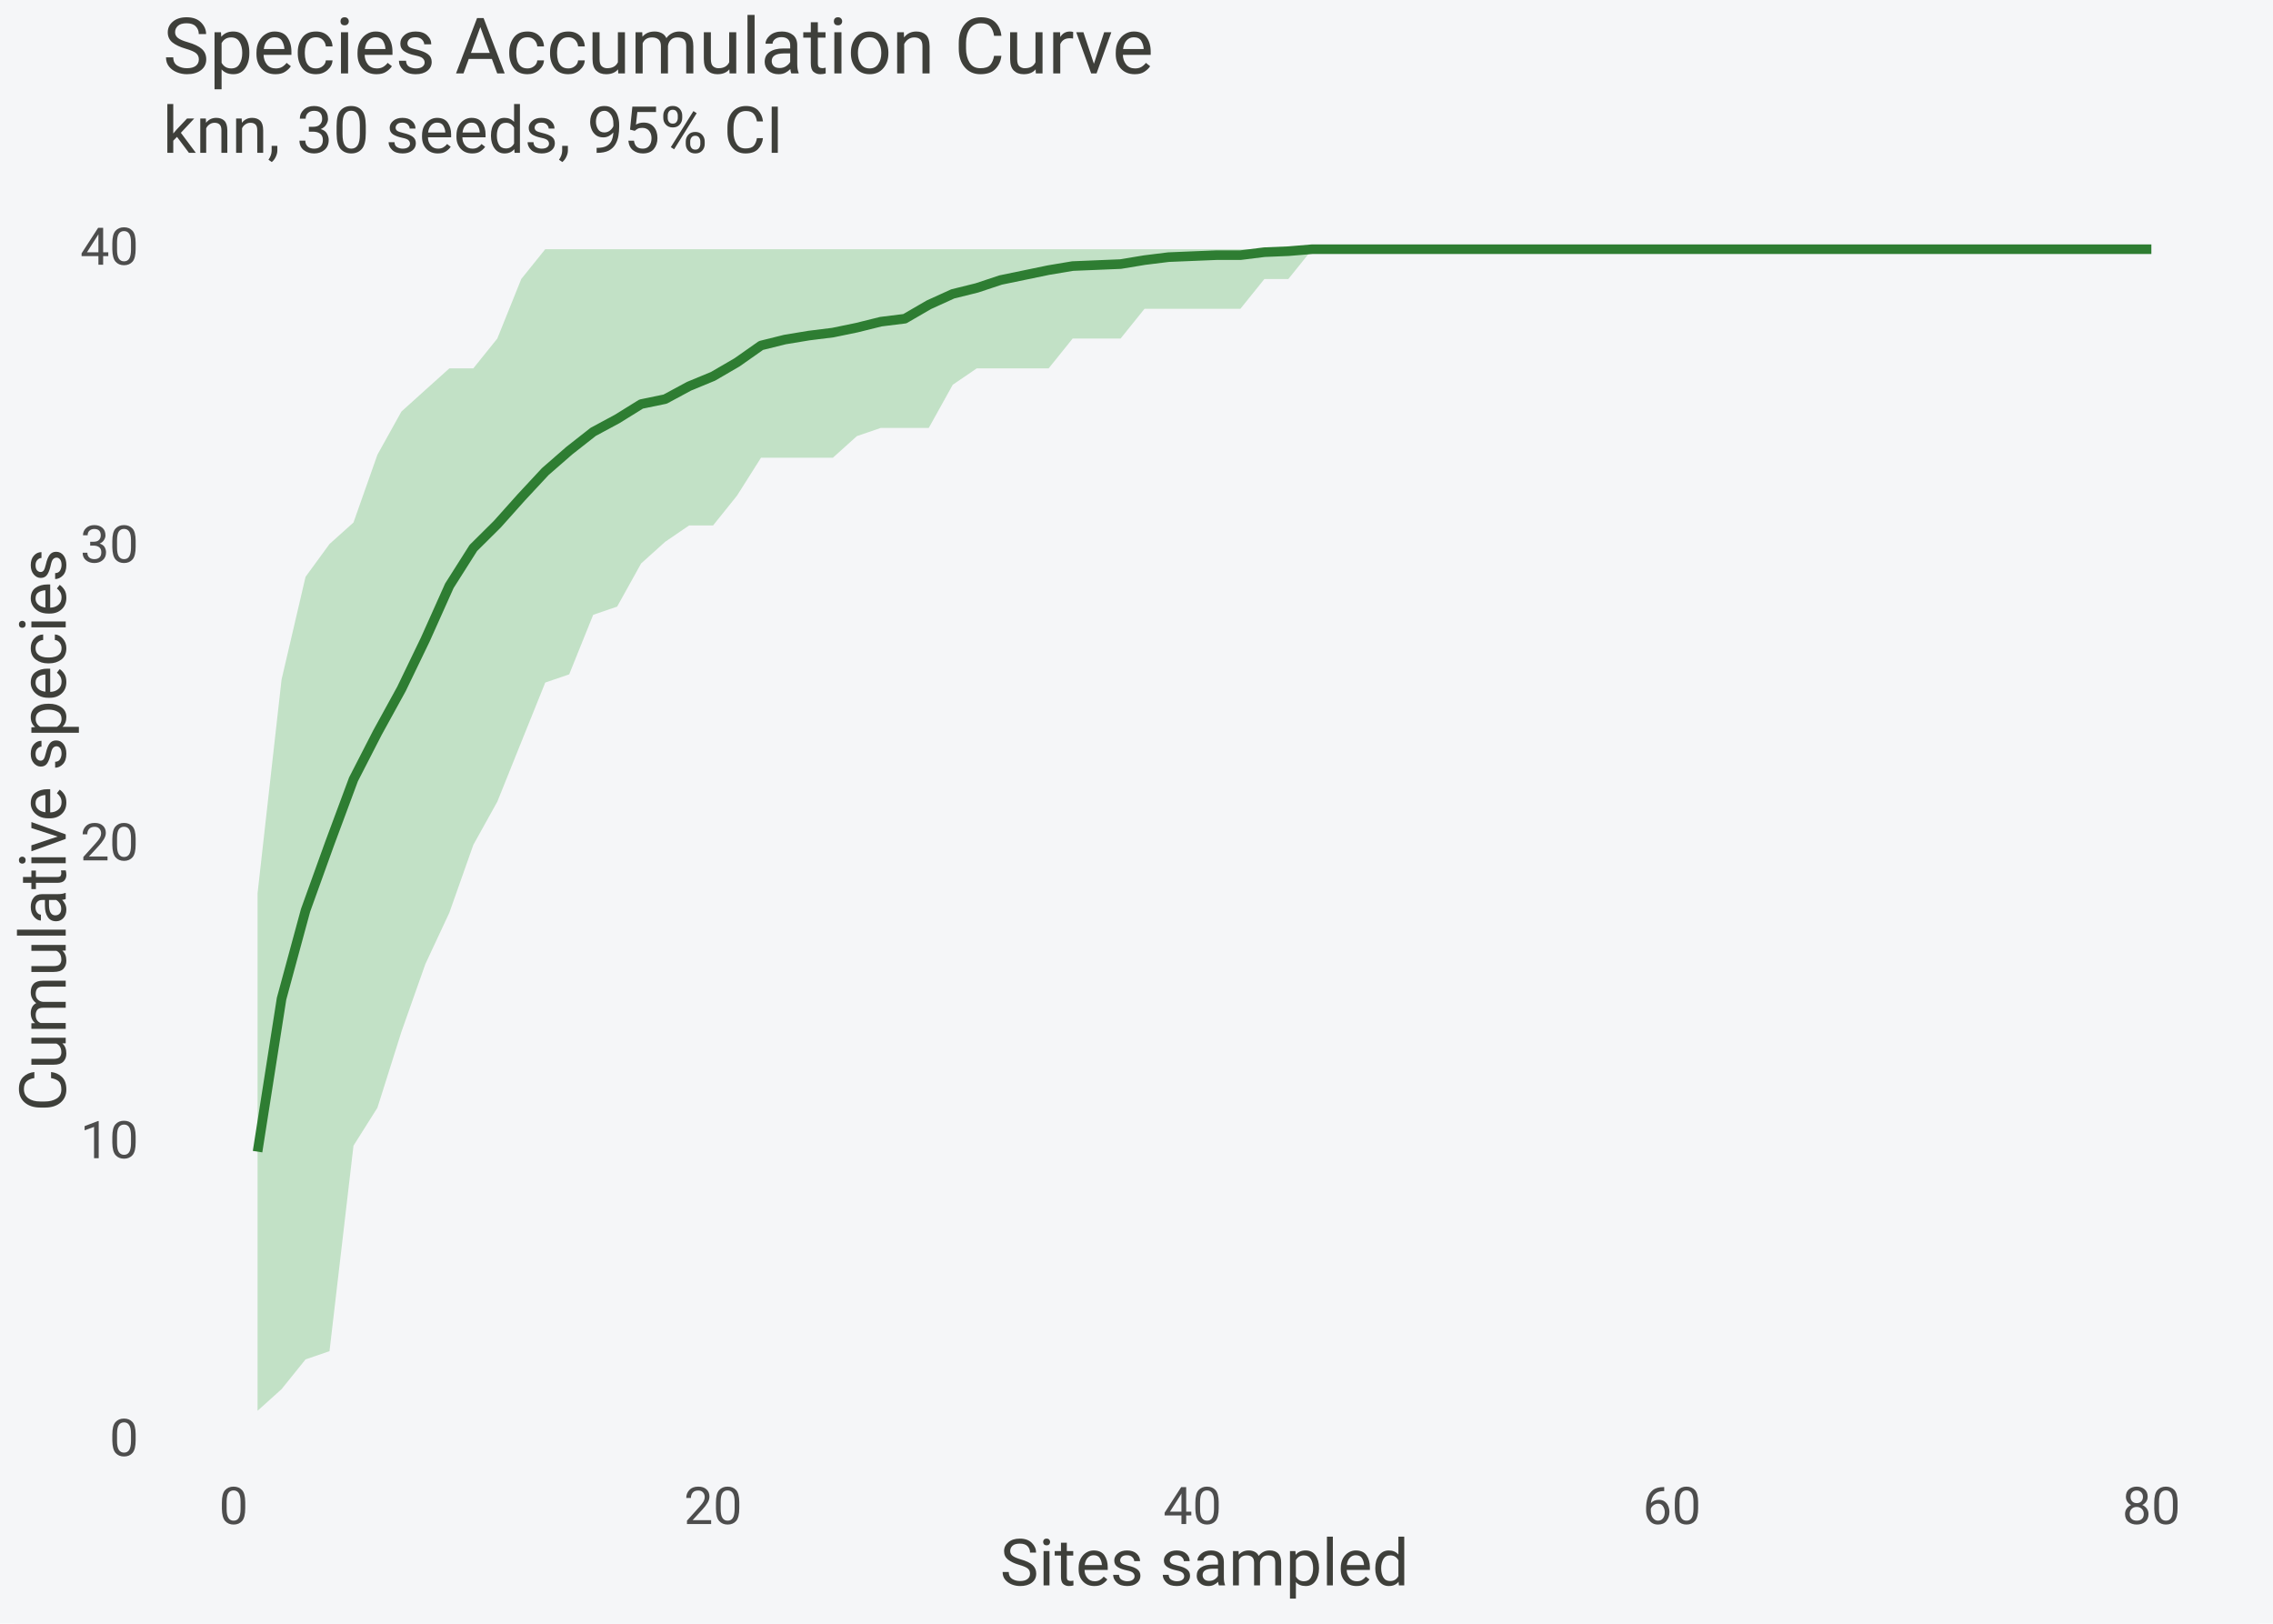
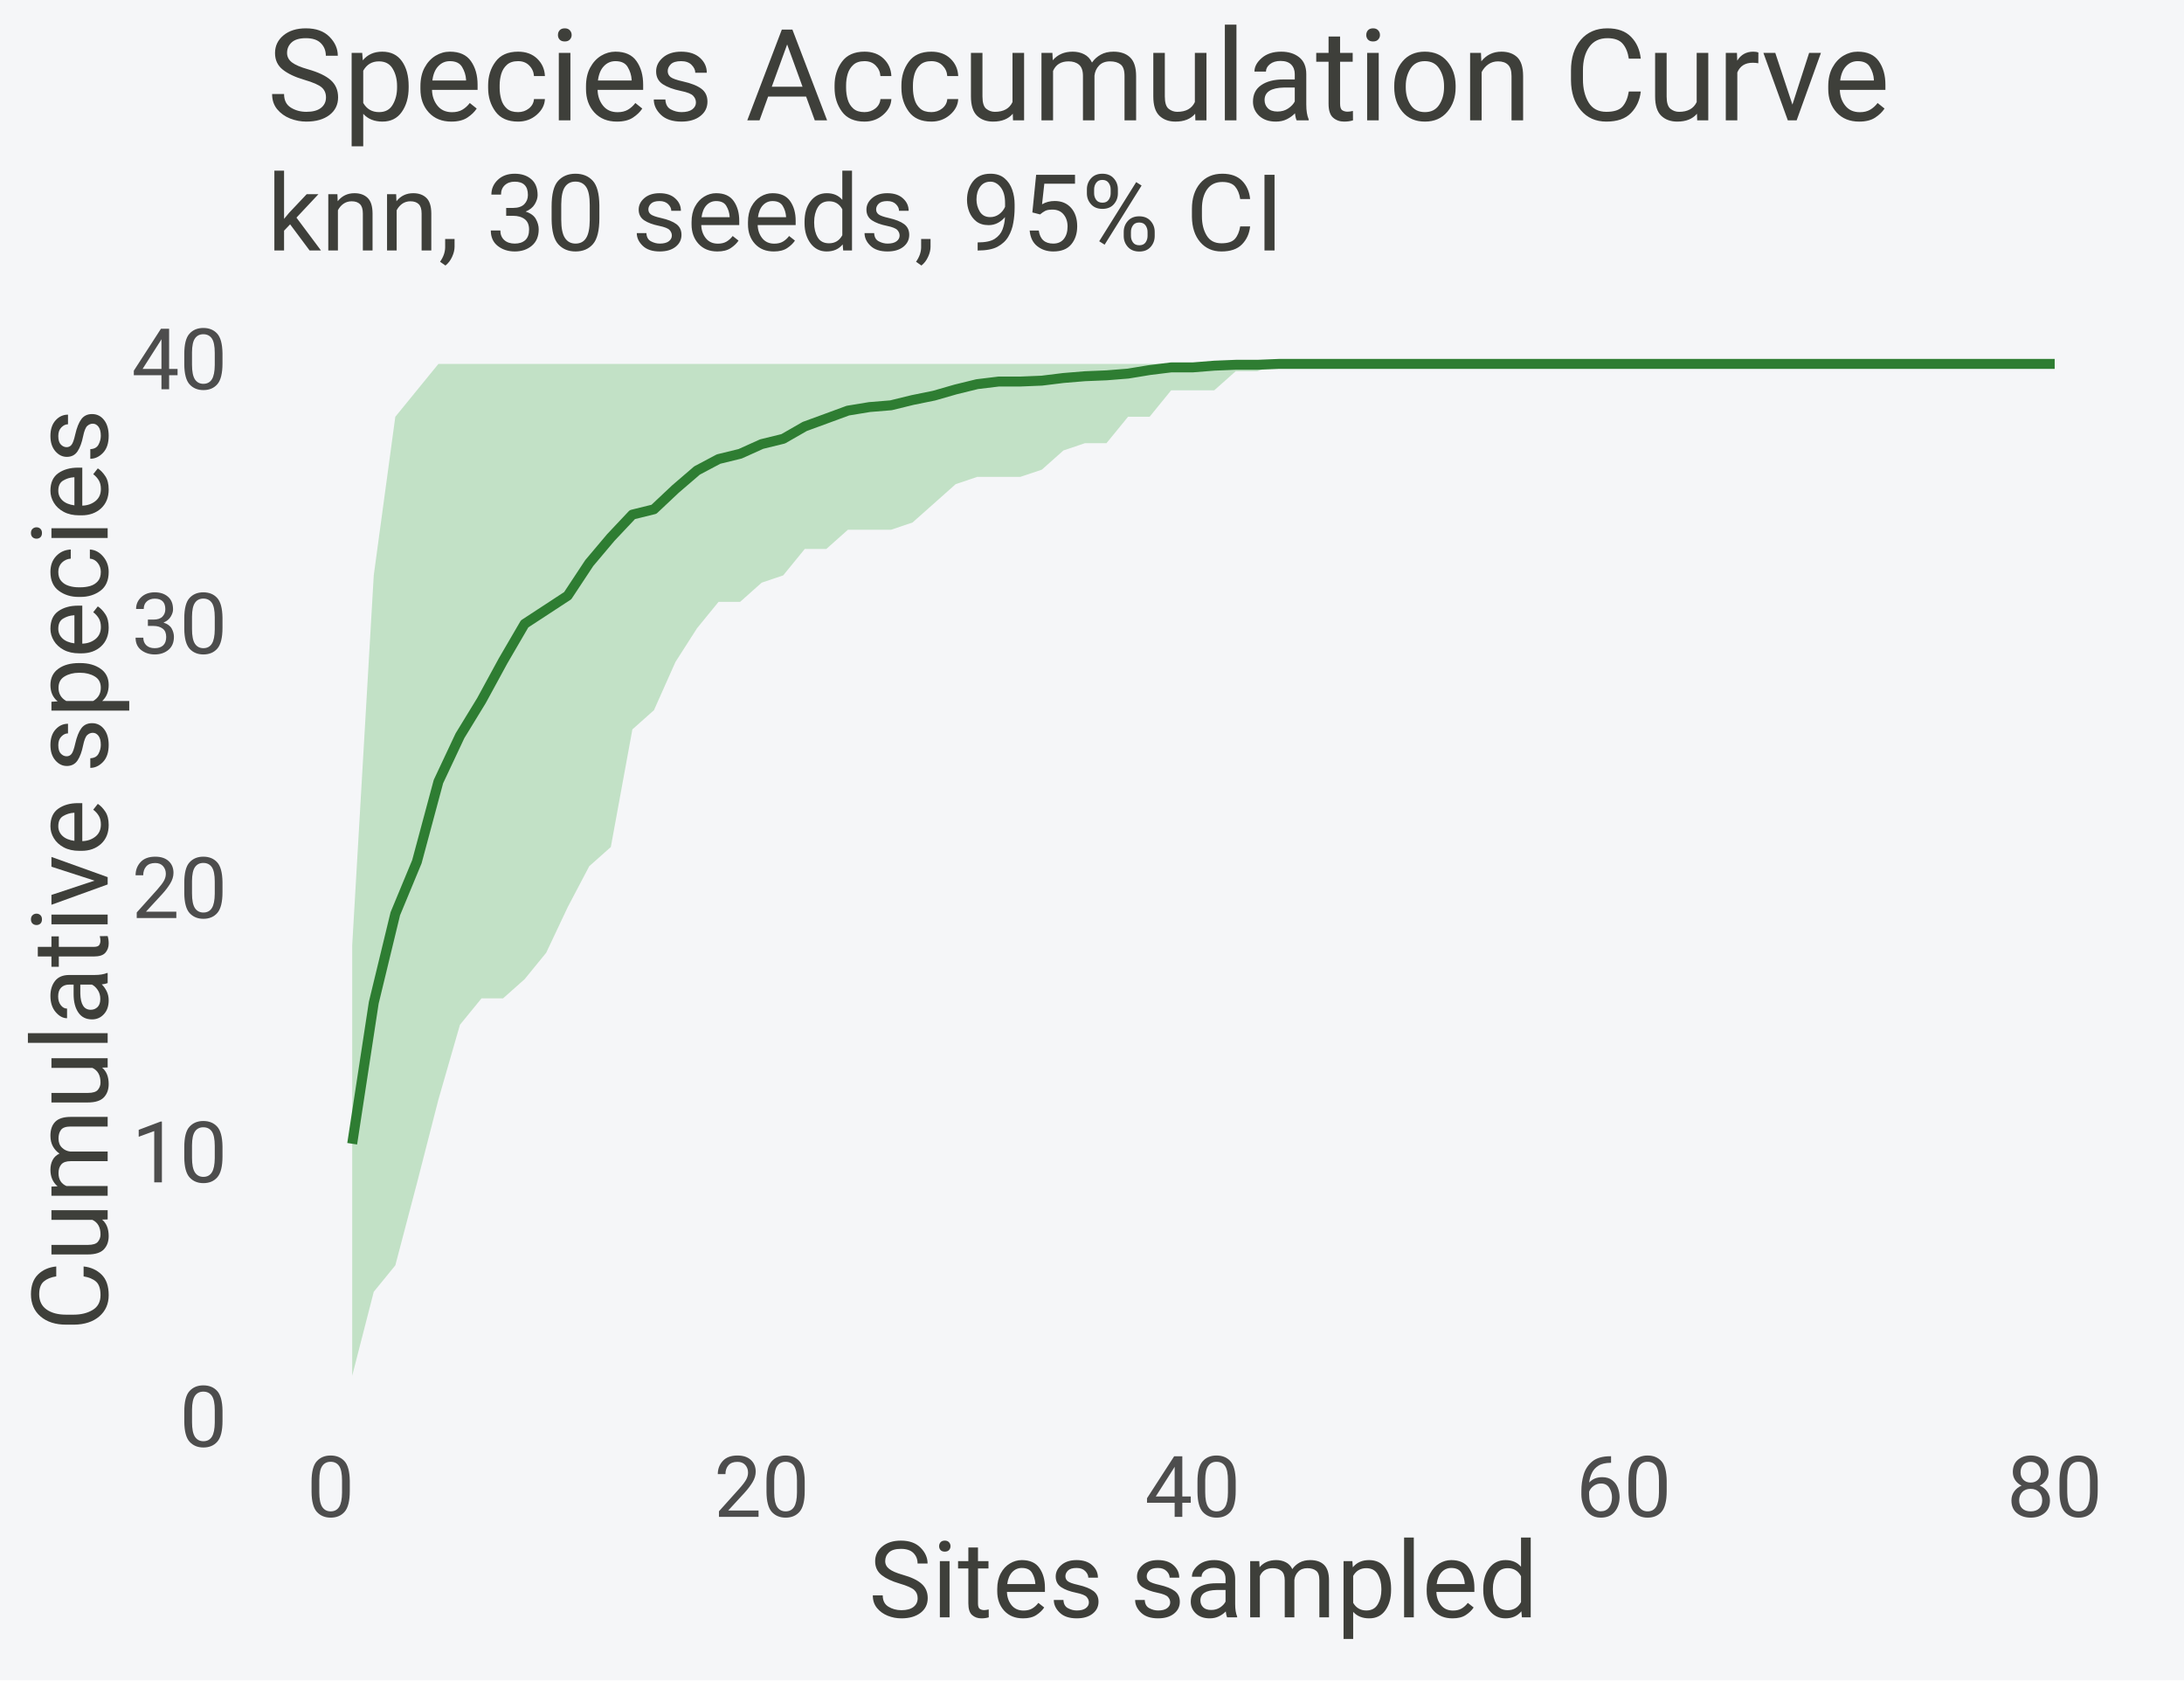
- <svg xmlns="http://www.w3.org/2000/svg" width="504.00pt" height="360.00pt" viewBox="0 0 504.00 360.00">
+ <svg xmlns="http://www.w3.org/2000/svg" width="468.00pt" height="360.00pt" viewBox="0 0 468.00 360.00">
  <g class="svglite">
    <defs>
      <style type="text/css">
    /* theme-aware-processed */
    .svglite line, .svglite polyline, .svglite polygon, .svglite path, .svglite circle {
      fill: none;
      stroke: #3E3F3A;
      stroke-linecap: round;
      stroke-linejoin: round;
      stroke-miterlimit: 10.00;
    }
    .svglite &gt; g &gt; rect {
      fill: none;
      stroke: #3E3F3A;
      stroke-linecap: round;
      stroke-linejoin: round;
      stroke-miterlimit: 10.00;
    }
    .svglite text {
      white-space: pre;
      fill: #3E3F3A;
    }
    .svglite g.glyphgroup path {
      fill: inherit;
      stroke: none;
    }
  </style>
    </defs>
-     <rect width="100%" height="100%" style="stroke: none; fill: #F5F6F8;" />
+     <rect class="svg-bg" width="100%" height="100%" style="stroke: none; fill: #F5F6F8;" />
    <defs>
-       <clipPath id="cpMC4wMHw1MDQuMDB8MC4wMHwzNjAuMDA=">
-         <rect x="0.00" y="0.00" width="504.00" height="360.00" />
+       <clipPath id="cpMC4wMHw0NjguMDB8MC4wMHwzNjAuMDA=">
+         <rect x="0.00" y="0.00" width="468.00" height="360.00" />
      </clipPath>
    </defs>
-     <g clip-path="url(#cpMC4wMHw1MDQuMDB8MC4wMHwzNjAuMDA=)">
-       <rect rx="4" x="0.00" y="0.00" width="504.00" height="360.00" style="stroke-width: 1.16; stroke: none; fill: #F5F6F8;" />
+     <g clip-path="url(#cpMC4wMHw0NjguMDB8MC4wMHwzNjAuMDA=)">
+       <rect rx="4" x="0.00" y="0.00" width="468.00" height="360.00" style="stroke-width: 1.84; stroke: none; fill: #F5F6F8;" />
    </g>
    <defs>
-       <clipPath id="cpMzYuMTJ8NDk4LjAyfDQyLjM4fDMyNS42NQ==">
-         <rect x="36.12" y="42.38" width="461.90" height="283.28" />
+       <clipPath id="cpNTcuMjN8NDU4LjU0fDY3LjEzfDMwNS42MQ==">
+         <rect x="57.23" y="67.13" width="401.30" height="238.48" />
      </clipPath>
    </defs>
-     <g clip-path="url(#cpMzYuMTJ8NDk4LjAyfDQyLjM4fDMyNS42NQ==)">
-       <polygon points="57.11,198.05 62.43,150.67 67.75,127.89 73.06,120.62 78.38,115.84 83.69,100.81 89.01,91.24 94.32,86.45 99.64,81.67 104.95,81.67 110.27,75.06 115.58,61.86 120.90,55.25 126.21,55.25 131.53,55.25 136.84,55.25 142.16,55.25 147.48,55.25 152.79,55.25 158.11,55.25 163.42,55.25 168.74,55.25 174.05,55.25 179.37,55.25 184.68,55.25 190.00,55.25 195.31,55.25 200.63,55.25 205.94,55.25 211.26,55.25 216.58,55.25 221.89,55.25 227.21,55.25 232.52,55.25 237.84,55.25 243.15,55.25 248.47,55.25 253.78,55.25 259.10,55.25 264.41,55.25 269.73,55.25 275.04,55.25 280.36,55.25 285.67,55.25 290.99,55.25 296.31,55.25 301.62,55.25 306.94,55.25 312.25,55.25 317.57,55.25 322.88,55.25 328.20,55.25 333.51,55.25 338.83,55.25 344.14,55.25 349.46,55.25 354.77,55.25 360.09,55.25 365.40,55.25 370.72,55.25 376.04,55.25 381.35,55.25 386.67,55.25 391.98,55.25 397.30,55.25 402.61,55.25 407.93,55.25 413.24,55.25 418.56,55.25 423.87,55.25 429.19,55.25 434.50,55.25 439.82,55.25 445.13,55.25 450.45,55.25 455.77,55.25 461.08,55.25 466.40,55.25 471.71,55.25 477.03,55.25 477.03,55.25 471.71,55.25 466.40,55.25 461.08,55.25 455.77,55.25 450.45,55.25 445.13,55.25 439.82,55.25 434.50,55.25 429.19,55.25 423.87,55.25 418.56,55.25 413.24,55.25 407.93,55.25 402.61,55.25 397.30,55.25 391.98,55.25 386.67,55.25 381.35,55.25 376.04,55.25 370.72,55.25 365.40,55.25 360.09,55.25 354.77,55.25 349.46,55.25 344.14,55.25 338.83,55.25 333.51,55.25 328.20,55.25 322.88,55.25 317.57,55.25 312.25,55.25 306.94,55.25 301.62,55.25 296.31,55.25 290.99,55.25 285.67,61.86 280.36,61.86 275.04,68.46 269.73,68.46 264.41,68.46 259.10,68.46 253.78,68.46 248.47,75.06 243.15,75.06 237.84,75.06 232.52,81.67 227.21,81.67 221.89,81.67 216.58,81.67 211.26,85.30 205.94,94.87 200.63,94.87 195.31,94.87 190.00,96.69 184.68,101.48 179.37,101.48 174.05,101.48 168.74,101.48 163.42,109.89 158.11,116.50 152.79,116.50 147.48,120.13 142.16,124.92 136.84,134.49 131.53,136.31 126.21,149.51 120.90,151.33 115.58,164.54 110.27,177.74 104.95,187.32 99.64,202.34 94.32,213.73 89.01,228.75 83.69,245.59 78.38,254.01 73.06,299.57 67.75,301.39 62.43,307.99 57.11,312.78 " style="stroke-width: 0.00; stroke: none; stroke-linecap: butt; fill: #4CAF50; fill-opacity: 0.30;" />
-       <polyline points="57.11,198.05 62.43,150.67 67.75,127.89 73.06,120.62 78.38,115.84 83.69,100.81 89.01,91.24 94.32,86.45 99.64,81.67 104.95,81.67 110.27,75.06 115.58,61.86 120.90,55.25 126.21,55.25 131.53,55.25 136.84,55.25 142.16,55.25 147.48,55.25 152.79,55.25 158.11,55.25 163.42,55.25 168.74,55.25 174.05,55.25 179.37,55.25 184.68,55.25 190.00,55.25 195.31,55.25 200.63,55.25 205.94,55.25 211.26,55.25 216.58,55.25 221.89,55.25 227.21,55.25 232.52,55.25 237.84,55.25 243.15,55.25 248.47,55.25 253.78,55.25 259.10,55.25 264.41,55.25 269.73,55.25 275.04,55.25 280.36,55.25 285.67,55.25 290.99,55.25 296.31,55.25 301.62,55.25 306.94,55.25 312.25,55.25 317.57,55.25 322.88,55.25 328.20,55.25 333.51,55.25 338.83,55.25 344.14,55.25 349.46,55.25 354.77,55.25 360.09,55.25 365.40,55.25 370.72,55.25 376.04,55.25 381.35,55.25 386.67,55.25 391.98,55.25 397.30,55.25 402.61,55.25 407.93,55.25 413.24,55.25 418.56,55.25 423.87,55.25 429.19,55.25 434.50,55.25 439.82,55.25 445.13,55.25 450.45,55.25 455.77,55.25 461.08,55.25 466.40,55.25 471.71,55.25 477.03,55.25 " style="stroke-width: 1.16; stroke: none; stroke-linecap: butt;" />
-       <polyline points="477.03,55.25 471.71,55.25 466.40,55.25 461.08,55.25 455.77,55.25 450.45,55.25 445.13,55.25 439.82,55.25 434.50,55.25 429.19,55.25 423.87,55.25 418.56,55.25 413.24,55.25 407.93,55.25 402.61,55.25 397.30,55.25 391.98,55.25 386.67,55.25 381.35,55.25 376.04,55.25 370.72,55.25 365.40,55.25 360.09,55.25 354.77,55.25 349.46,55.25 344.14,55.25 338.83,55.25 333.51,55.25 328.20,55.25 322.88,55.25 317.57,55.25 312.25,55.25 306.94,55.25 301.62,55.25 296.31,55.25 290.99,55.25 285.67,61.86 280.36,61.86 275.04,68.46 269.73,68.46 264.41,68.46 259.10,68.46 253.78,68.46 248.47,75.06 243.15,75.06 237.84,75.06 232.52,81.67 227.21,81.67 221.89,81.67 216.58,81.67 211.26,85.30 205.94,94.87 200.63,94.87 195.31,94.87 190.00,96.69 184.68,101.48 179.37,101.48 174.05,101.48 168.74,101.48 163.42,109.89 158.11,116.50 152.79,116.50 147.48,120.13 142.16,124.92 136.84,134.49 131.53,136.31 126.21,149.51 120.90,151.33 115.58,164.54 110.27,177.74 104.95,187.32 99.64,202.34 94.32,213.73 89.01,228.75 83.69,245.59 78.38,254.01 73.06,299.57 67.75,301.39 62.43,307.99 57.11,312.78 " style="stroke-width: 1.16; stroke: none; stroke-linecap: butt;" />
-       <polyline points="57.11,255.33 62.43,221.43 67.75,201.84 73.06,187.10 78.38,172.79 83.69,162.44 89.01,152.76 94.32,141.75 99.64,129.87 104.95,121.50 110.27,116.22 115.58,110.28 120.90,104.56 126.21,99.93 131.53,95.75 136.84,92.89 142.16,89.59 147.48,88.49 152.79,85.63 158.11,83.43 163.42,80.34 168.74,76.60 174.05,75.28 179.37,74.40 184.68,73.74 190.00,72.64 195.31,71.32 200.63,70.66 205.94,67.58 211.26,65.16 216.58,63.84 221.89,62.08 227.21,60.98 232.52,59.88 237.84,58.99 243.15,58.77 248.47,58.55 253.78,57.67 259.10,57.01 264.41,56.79 269.73,56.57 275.04,56.57 280.36,55.91 285.67,55.69 290.99,55.25 296.31,55.25 301.62,55.25 306.94,55.25 312.25,55.25 317.57,55.25 322.88,55.25 328.20,55.25 333.51,55.25 338.83,55.25 344.14,55.25 349.46,55.25 354.77,55.25 360.09,55.25 365.40,55.25 370.72,55.25 376.04,55.25 381.35,55.25 386.67,55.25 391.98,55.25 397.30,55.25 402.61,55.25 407.93,55.25 413.24,55.25 418.56,55.25 423.87,55.25 429.19,55.25 434.50,55.25 439.82,55.25 445.13,55.25 450.45,55.25 455.77,55.25 461.08,55.25 466.40,55.25 471.71,55.25 477.03,55.25 " style="stroke-width: 2.13; stroke: #2E7D32; stroke-linecap: butt;" />
+     <g clip-path="url(#cpNTcuMjN8NDU4LjU0fDY3LjEzfDMwNS42MQ==)">
+       <polygon points="75.47,202.58 80.09,123.28 84.71,89.30 89.33,83.63 93.95,77.97 98.56,77.97 103.18,77.97 107.80,77.97 112.42,77.97 117.04,77.97 121.65,77.97 126.27,77.97 130.89,77.97 135.51,77.97 140.13,77.97 144.74,77.97 149.36,77.97 153.98,77.97 158.60,77.97 163.22,77.97 167.83,77.97 172.45,77.97 177.07,77.97 181.69,77.97 186.31,77.97 190.92,77.97 195.54,77.97 200.16,77.97 204.78,77.97 209.39,77.97 214.01,77.97 218.63,77.97 223.25,77.97 227.87,77.97 232.48,77.97 237.10,77.97 241.72,77.97 246.34,77.97 250.96,77.97 255.57,77.97 260.19,77.97 264.81,77.97 269.43,77.97 274.05,77.97 278.66,77.97 283.28,77.97 287.90,77.97 292.52,77.97 297.14,77.97 301.75,77.97 306.37,77.97 310.99,77.97 315.61,77.97 320.23,77.97 324.84,77.97 329.46,77.97 334.08,77.97 338.70,77.97 343.32,77.97 347.93,77.97 352.55,77.97 357.17,77.97 361.79,77.97 366.41,77.97 371.02,77.97 375.64,77.97 380.26,77.97 384.88,77.97 389.50,77.97 394.11,77.97 398.73,77.97 403.35,77.97 407.97,77.97 412.59,77.97 417.20,77.97 421.82,77.97 426.44,77.97 431.06,77.97 435.68,77.97 440.29,77.97 440.29,77.97 435.68,77.97 431.06,77.97 426.44,77.97 421.82,77.97 417.20,77.97 412.59,77.97 407.97,77.97 403.35,77.97 398.73,77.97 394.11,77.97 389.50,77.97 384.88,77.97 380.26,77.97 375.64,77.97 371.02,77.97 366.41,77.97 361.79,77.97 357.17,77.97 352.55,77.97 347.93,77.97 343.32,77.97 338.70,77.97 334.08,77.97 329.46,77.97 324.84,77.97 320.23,77.97 315.61,77.97 310.99,77.97 306.37,77.97 301.75,77.97 297.14,77.97 292.52,77.97 287.90,77.97 283.28,77.97 278.66,77.97 274.05,77.97 269.43,79.53 264.81,79.53 260.19,83.63 255.57,83.63 250.96,83.63 246.34,89.30 241.72,89.30 237.10,94.96 232.48,94.96 227.87,96.52 223.25,100.63 218.63,102.18 214.01,102.18 209.39,102.18 204.78,103.74 200.16,107.85 195.54,111.95 190.92,113.51 186.31,113.51 181.69,113.51 177.07,117.62 172.45,117.62 167.83,123.28 163.22,124.84 158.60,128.95 153.98,128.95 149.36,134.61 144.74,141.83 140.13,152.17 135.51,156.28 130.89,181.48 126.27,185.59 121.65,194.37 117.04,204.14 112.42,209.80 107.80,213.91 103.18,213.91 98.56,219.57 93.95,235.57 89.33,253.56 84.71,271.12 80.09,276.78 75.47,294.77 " style="stroke-width: 0.00; stroke: none; stroke-linecap: butt; fill: #4CAF50; fill-opacity: 0.30;" />
+       <polyline points="75.47,202.58 80.09,123.28 84.71,89.30 89.33,83.63 93.95,77.97 98.56,77.97 103.18,77.97 107.80,77.97 112.42,77.97 117.04,77.97 121.65,77.97 126.27,77.97 130.89,77.97 135.51,77.97 140.13,77.97 144.74,77.97 149.36,77.97 153.98,77.97 158.60,77.97 163.22,77.97 167.83,77.97 172.45,77.97 177.07,77.97 181.69,77.97 186.31,77.97 190.92,77.97 195.54,77.97 200.16,77.97 204.78,77.97 209.39,77.97 214.01,77.97 218.63,77.97 223.25,77.97 227.87,77.97 232.48,77.97 237.10,77.97 241.72,77.97 246.34,77.97 250.96,77.97 255.57,77.97 260.19,77.97 264.81,77.97 269.43,77.97 274.05,77.97 278.66,77.97 283.28,77.97 287.90,77.97 292.52,77.97 297.14,77.97 301.75,77.97 306.37,77.97 310.99,77.97 315.61,77.97 320.23,77.97 324.84,77.97 329.46,77.97 334.08,77.97 338.70,77.97 343.32,77.97 347.93,77.97 352.55,77.97 357.17,77.97 361.79,77.97 366.41,77.97 371.02,77.97 375.64,77.97 380.26,77.97 384.88,77.97 389.50,77.97 394.11,77.97 398.73,77.97 403.35,77.97 407.97,77.97 412.59,77.97 417.20,77.97 421.82,77.97 426.44,77.97 431.06,77.97 435.68,77.97 440.29,77.97 " style="stroke-width: 1.84; stroke: none; stroke-linecap: butt;" />
+       <polyline points="440.29,77.97 435.68,77.97 431.06,77.97 426.44,77.97 421.82,77.97 417.20,77.97 412.59,77.97 407.97,77.97 403.35,77.97 398.73,77.97 394.11,77.97 389.50,77.97 384.88,77.97 380.26,77.97 375.64,77.97 371.02,77.97 366.41,77.97 361.79,77.97 357.17,77.97 352.55,77.97 347.93,77.97 343.32,77.97 338.70,77.97 334.08,77.97 329.46,77.97 324.84,77.97 320.23,77.97 315.61,77.97 310.99,77.97 306.37,77.97 301.75,77.97 297.14,77.97 292.52,77.97 287.90,77.97 283.28,77.97 278.66,77.97 274.05,77.97 269.43,79.53 264.81,79.53 260.19,83.63 255.57,83.63 250.96,83.63 246.34,89.30 241.72,89.30 237.10,94.96 232.48,94.96 227.87,96.52 223.25,100.63 218.63,102.18 214.01,102.18 209.39,102.18 204.78,103.74 200.16,107.85 195.54,111.95 190.92,113.51 186.31,113.51 181.69,113.51 177.07,117.62 172.45,117.62 167.83,123.28 163.22,124.84 158.60,128.95 153.98,128.95 149.36,134.61 144.74,141.83 140.13,152.17 135.51,156.28 130.89,181.48 126.27,185.59 121.65,194.37 117.04,204.14 112.42,209.80 107.80,213.91 103.18,213.91 98.56,219.57 93.95,235.57 89.33,253.56 84.71,271.12 80.09,276.78 75.47,294.77 " style="stroke-width: 1.84; stroke: none; stroke-linecap: butt;" />
+       <polyline points="75.47,245.06 80.09,214.85 84.71,195.78 89.33,184.64 93.95,167.46 98.56,157.65 103.18,150.09 107.80,141.60 112.42,133.67 117.04,130.65 121.65,127.63 126.27,120.64 130.89,115.16 135.51,110.26 140.13,109.12 144.74,104.78 149.36,100.81 153.98,98.36 158.60,97.23 163.22,95.15 167.83,94.02 172.45,91.37 177.07,89.68 181.69,87.98 186.31,87.22 190.92,86.84 195.54,85.71 200.16,84.77 204.78,83.44 209.39,82.31 214.01,81.75 218.63,81.75 223.25,81.56 227.87,80.99 232.48,80.61 237.10,80.42 241.72,80.05 246.34,79.29 250.96,78.72 255.57,78.72 260.19,78.35 264.81,78.16 269.43,78.16 274.05,77.97 278.66,77.97 283.28,77.97 287.90,77.97 292.52,77.97 297.14,77.97 301.75,77.97 306.37,77.97 310.99,77.97 315.61,77.97 320.23,77.97 324.84,77.97 329.46,77.97 334.08,77.97 338.70,77.97 343.32,77.97 347.93,77.97 352.55,77.97 357.17,77.97 361.79,77.97 366.41,77.97 371.02,77.97 375.64,77.97 380.26,77.97 384.88,77.97 389.50,77.97 394.11,77.97 398.73,77.97 403.35,77.97 407.97,77.97 412.59,77.97 417.20,77.97 421.82,77.97 426.44,77.97 431.06,77.97 435.68,77.97 440.29,77.97 " style="stroke-width: 2.13; stroke: #2E7D32; stroke-linecap: butt;" />
    </g>
-     <g clip-path="url(#cpMC4wMHw1MDQuMDB8MC4wMHwzNjAuMDA=)">
-       <text x="30.74" y="322.81" text-anchor="end" style="font-size: 0.96em;fill: #4D4D4D; font-family: &quot;Roboto&quot;, -apple-system, BlinkMacSystemFont, &quot;Segoe UI&quot;, system-ui, sans-serif;">0</text>
-       <text x="30.74" y="256.78" text-anchor="end" style="font-size: 0.96em;fill: #4D4D4D; font-family: &quot;Roboto&quot;, -apple-system, BlinkMacSystemFont, &quot;Segoe UI&quot;, system-ui, sans-serif;">10</text>
-       <text x="30.74" y="190.75" text-anchor="end" style="font-size: 0.96em;fill: #4D4D4D; font-family: &quot;Roboto&quot;, -apple-system, BlinkMacSystemFont, &quot;Segoe UI&quot;, system-ui, sans-serif;">20</text>
-       <text x="30.74" y="124.72" text-anchor="end" style="font-size: 0.96em;fill: #4D4D4D; font-family: &quot;Roboto&quot;, -apple-system, BlinkMacSystemFont, &quot;Segoe UI&quot;, system-ui, sans-serif;">30</text>
-       <text x="30.74" y="58.69" text-anchor="end" style="font-size: 0.96em;fill: #4D4D4D; font-family: &quot;Roboto&quot;, -apple-system, BlinkMacSystemFont, &quot;Segoe UI&quot;, system-ui, sans-serif;">40</text>
-       <text x="51.80" y="337.90" text-anchor="middle" style="font-size: 0.96em;fill: #4D4D4D; font-family: &quot;Roboto&quot;, -apple-system, BlinkMacSystemFont, &quot;Segoe UI&quot;, system-ui, sans-serif;">0</text>
-       <text x="158.11" y="337.90" text-anchor="middle" style="font-size: 0.96em;fill: #4D4D4D; font-family: &quot;Roboto&quot;, -apple-system, BlinkMacSystemFont, &quot;Segoe UI&quot;, system-ui, sans-serif;">20</text>
-       <text x="264.41" y="337.90" text-anchor="middle" style="font-size: 0.96em;fill: #4D4D4D; font-family: &quot;Roboto&quot;, -apple-system, BlinkMacSystemFont, &quot;Segoe UI&quot;, system-ui, sans-serif;">40</text>
-       <text x="370.72" y="337.90" text-anchor="middle" style="font-size: 0.96em;fill: #4D4D4D; font-family: &quot;Roboto&quot;, -apple-system, BlinkMacSystemFont, &quot;Segoe UI&quot;, system-ui, sans-serif;">60</text>
-       <text x="477.03" y="337.90" text-anchor="middle" style="font-size: 0.96em;fill: #4D4D4D; font-family: &quot;Roboto&quot;, -apple-system, BlinkMacSystemFont, &quot;Segoe UI&quot;, system-ui, sans-serif;">80</text>
-       <text x="267.07" y="351.50" text-anchor="middle" style="font-size: 1.2em; font-family: &quot;Roboto&quot;, -apple-system, BlinkMacSystemFont, &quot;Segoe UI&quot;, system-ui, sans-serif;">Sites sampled</text>
-       <text transform="translate(14.57,184.01) rotate(-90)" text-anchor="middle" style="font-size: 1.2em; font-family: &quot;Roboto&quot;, -apple-system, BlinkMacSystemFont, &quot;Segoe UI&quot;, system-ui, sans-serif;">Cumulative species</text>
-       <text x="36.12" y="33.88" style="font-size: 1.2em; font-family: &quot;Roboto&quot;, -apple-system, BlinkMacSystemFont, &quot;Segoe UI&quot;, system-ui, sans-serif;">knn, 30 seeds, 95% CI</text>
-       <text x="36.12" y="16.28" style="font-size: 1.44em; font-family: &quot;Roboto&quot;, -apple-system, BlinkMacSystemFont, &quot;Segoe UI&quot;, system-ui, sans-serif;">Species Accumulation Curve</text>
+     <g clip-path="url(#cpMC4wMHw0NjguMDB8MC4wMHwzNjAuMDA=)">
+       <text x="48.71" y="309.97" text-anchor="end" style="font-size: 1.52em;fill: #4D4D4D; font-family: &quot;Roboto&quot;, -apple-system, BlinkMacSystemFont, &quot;Segoe UI&quot;, system-ui, sans-serif;">0</text>
+       <text x="48.71" y="253.33" text-anchor="end" style="font-size: 1.52em;fill: #4D4D4D; font-family: &quot;Roboto&quot;, -apple-system, BlinkMacSystemFont, &quot;Segoe UI&quot;, system-ui, sans-serif;">10</text>
+       <text x="48.71" y="196.69" text-anchor="end" style="font-size: 1.52em;fill: #4D4D4D; font-family: &quot;Roboto&quot;, -apple-system, BlinkMacSystemFont, &quot;Segoe UI&quot;, system-ui, sans-serif;">20</text>
+       <text x="48.71" y="140.05" text-anchor="end" style="font-size: 1.52em;fill: #4D4D4D; font-family: &quot;Roboto&quot;, -apple-system, BlinkMacSystemFont, &quot;Segoe UI&quot;, system-ui, sans-serif;">30</text>
+       <text x="48.71" y="83.41" text-anchor="end" style="font-size: 1.52em;fill: #4D4D4D; font-family: &quot;Roboto&quot;, -apple-system, BlinkMacSystemFont, &quot;Segoe UI&quot;, system-ui, sans-serif;">40</text>
+       <text x="70.86" y="325.00" text-anchor="middle" style="font-size: 1.52em;fill: #4D4D4D; font-family: &quot;Roboto&quot;, -apple-system, BlinkMacSystemFont, &quot;Segoe UI&quot;, system-ui, sans-serif;">0</text>
+       <text x="163.22" y="325.00" text-anchor="middle" style="font-size: 1.52em;fill: #4D4D4D; font-family: &quot;Roboto&quot;, -apple-system, BlinkMacSystemFont, &quot;Segoe UI&quot;, system-ui, sans-serif;">20</text>
+       <text x="255.57" y="325.00" text-anchor="middle" style="font-size: 1.52em;fill: #4D4D4D; font-family: &quot;Roboto&quot;, -apple-system, BlinkMacSystemFont, &quot;Segoe UI&quot;, system-ui, sans-serif;">40</text>
+       <text x="347.93" y="325.00" text-anchor="middle" style="font-size: 1.52em;fill: #4D4D4D; font-family: &quot;Roboto&quot;, -apple-system, BlinkMacSystemFont, &quot;Segoe UI&quot;, system-ui, sans-serif;">60</text>
+       <text x="440.29" y="325.00" text-anchor="middle" style="font-size: 1.52em;fill: #4D4D4D; font-family: &quot;Roboto&quot;, -apple-system, BlinkMacSystemFont, &quot;Segoe UI&quot;, system-ui, sans-serif;">80</text>
+       <text x="257.88" y="346.53" text-anchor="middle" style="font-size: 1.9em; font-family: &quot;Roboto&quot;, -apple-system, BlinkMacSystemFont, &quot;Segoe UI&quot;, system-ui, sans-serif;">Sites sampled</text>
+       <text transform="translate(23.07,186.37) rotate(-90)" text-anchor="middle" style="font-size: 1.9em; font-family: &quot;Roboto&quot;, -apple-system, BlinkMacSystemFont, &quot;Segoe UI&quot;, system-ui, sans-serif;">Cumulative species</text>
+       <text x="57.23" y="53.66" style="font-size: 1.9em; font-family: &quot;Roboto&quot;, -apple-system, BlinkMacSystemFont, &quot;Segoe UI&quot;, system-ui, sans-serif;">knn, 30 seeds, 95% CI</text>
+       <text x="57.23" y="25.79" style="font-size: 2.28em; font-family: &quot;Roboto&quot;, -apple-system, BlinkMacSystemFont, &quot;Segoe UI&quot;, system-ui, sans-serif;">Species Accumulation Curve</text>
    </g>
  </g>
</svg>
